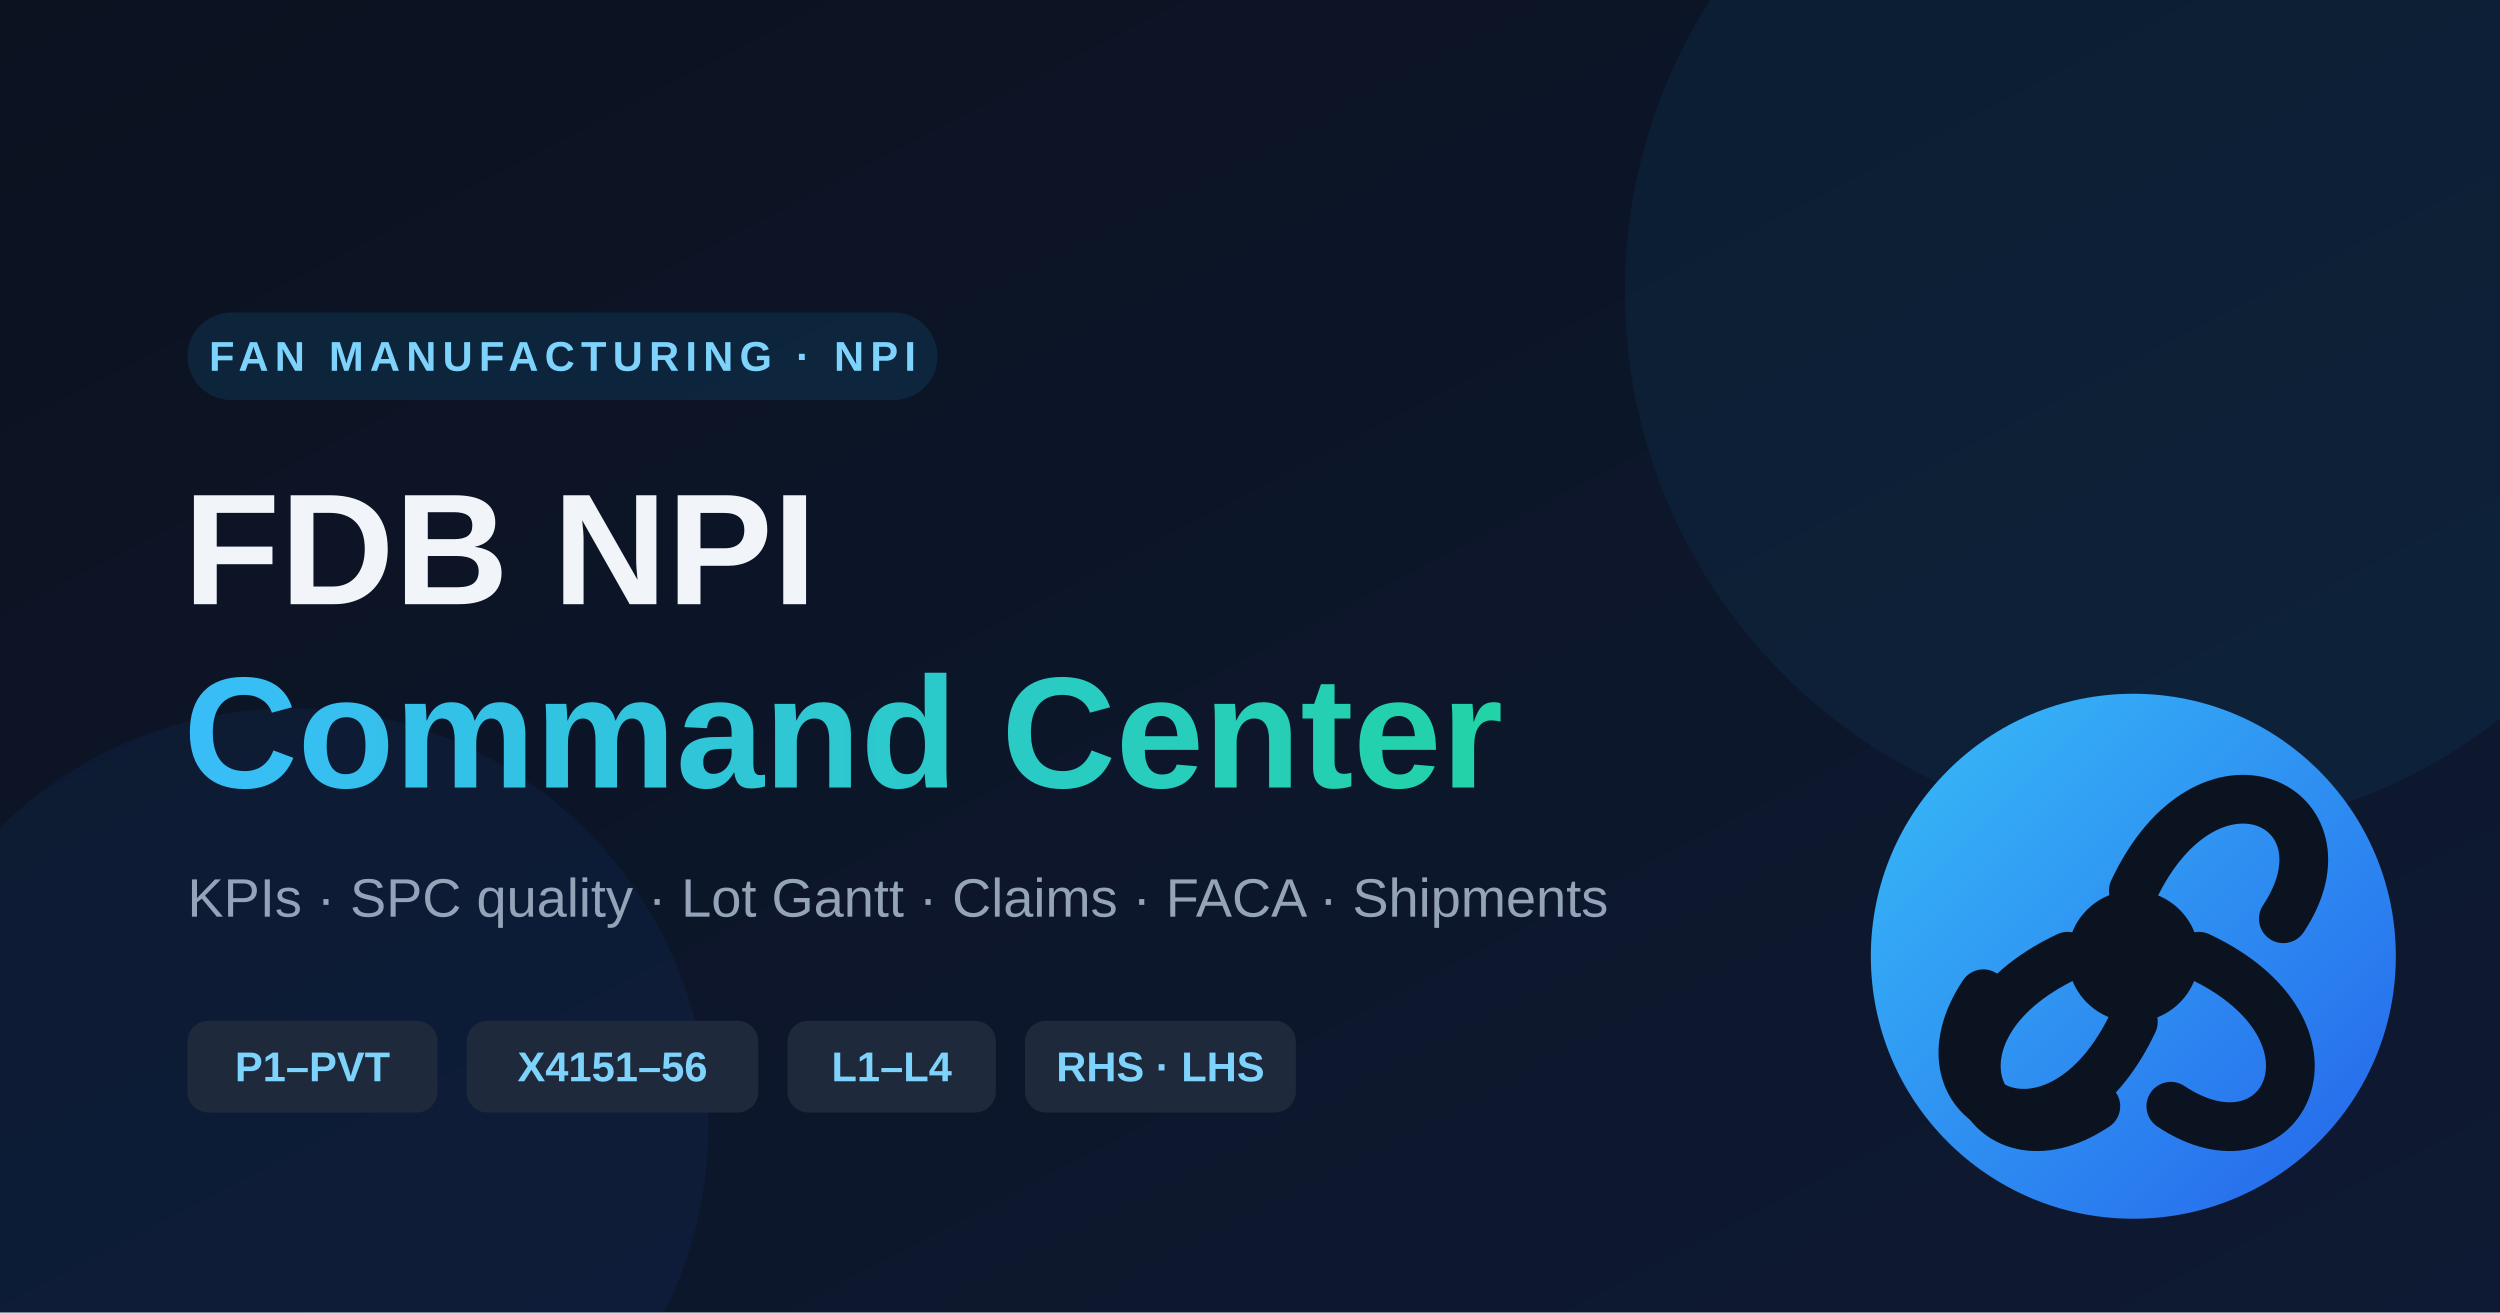
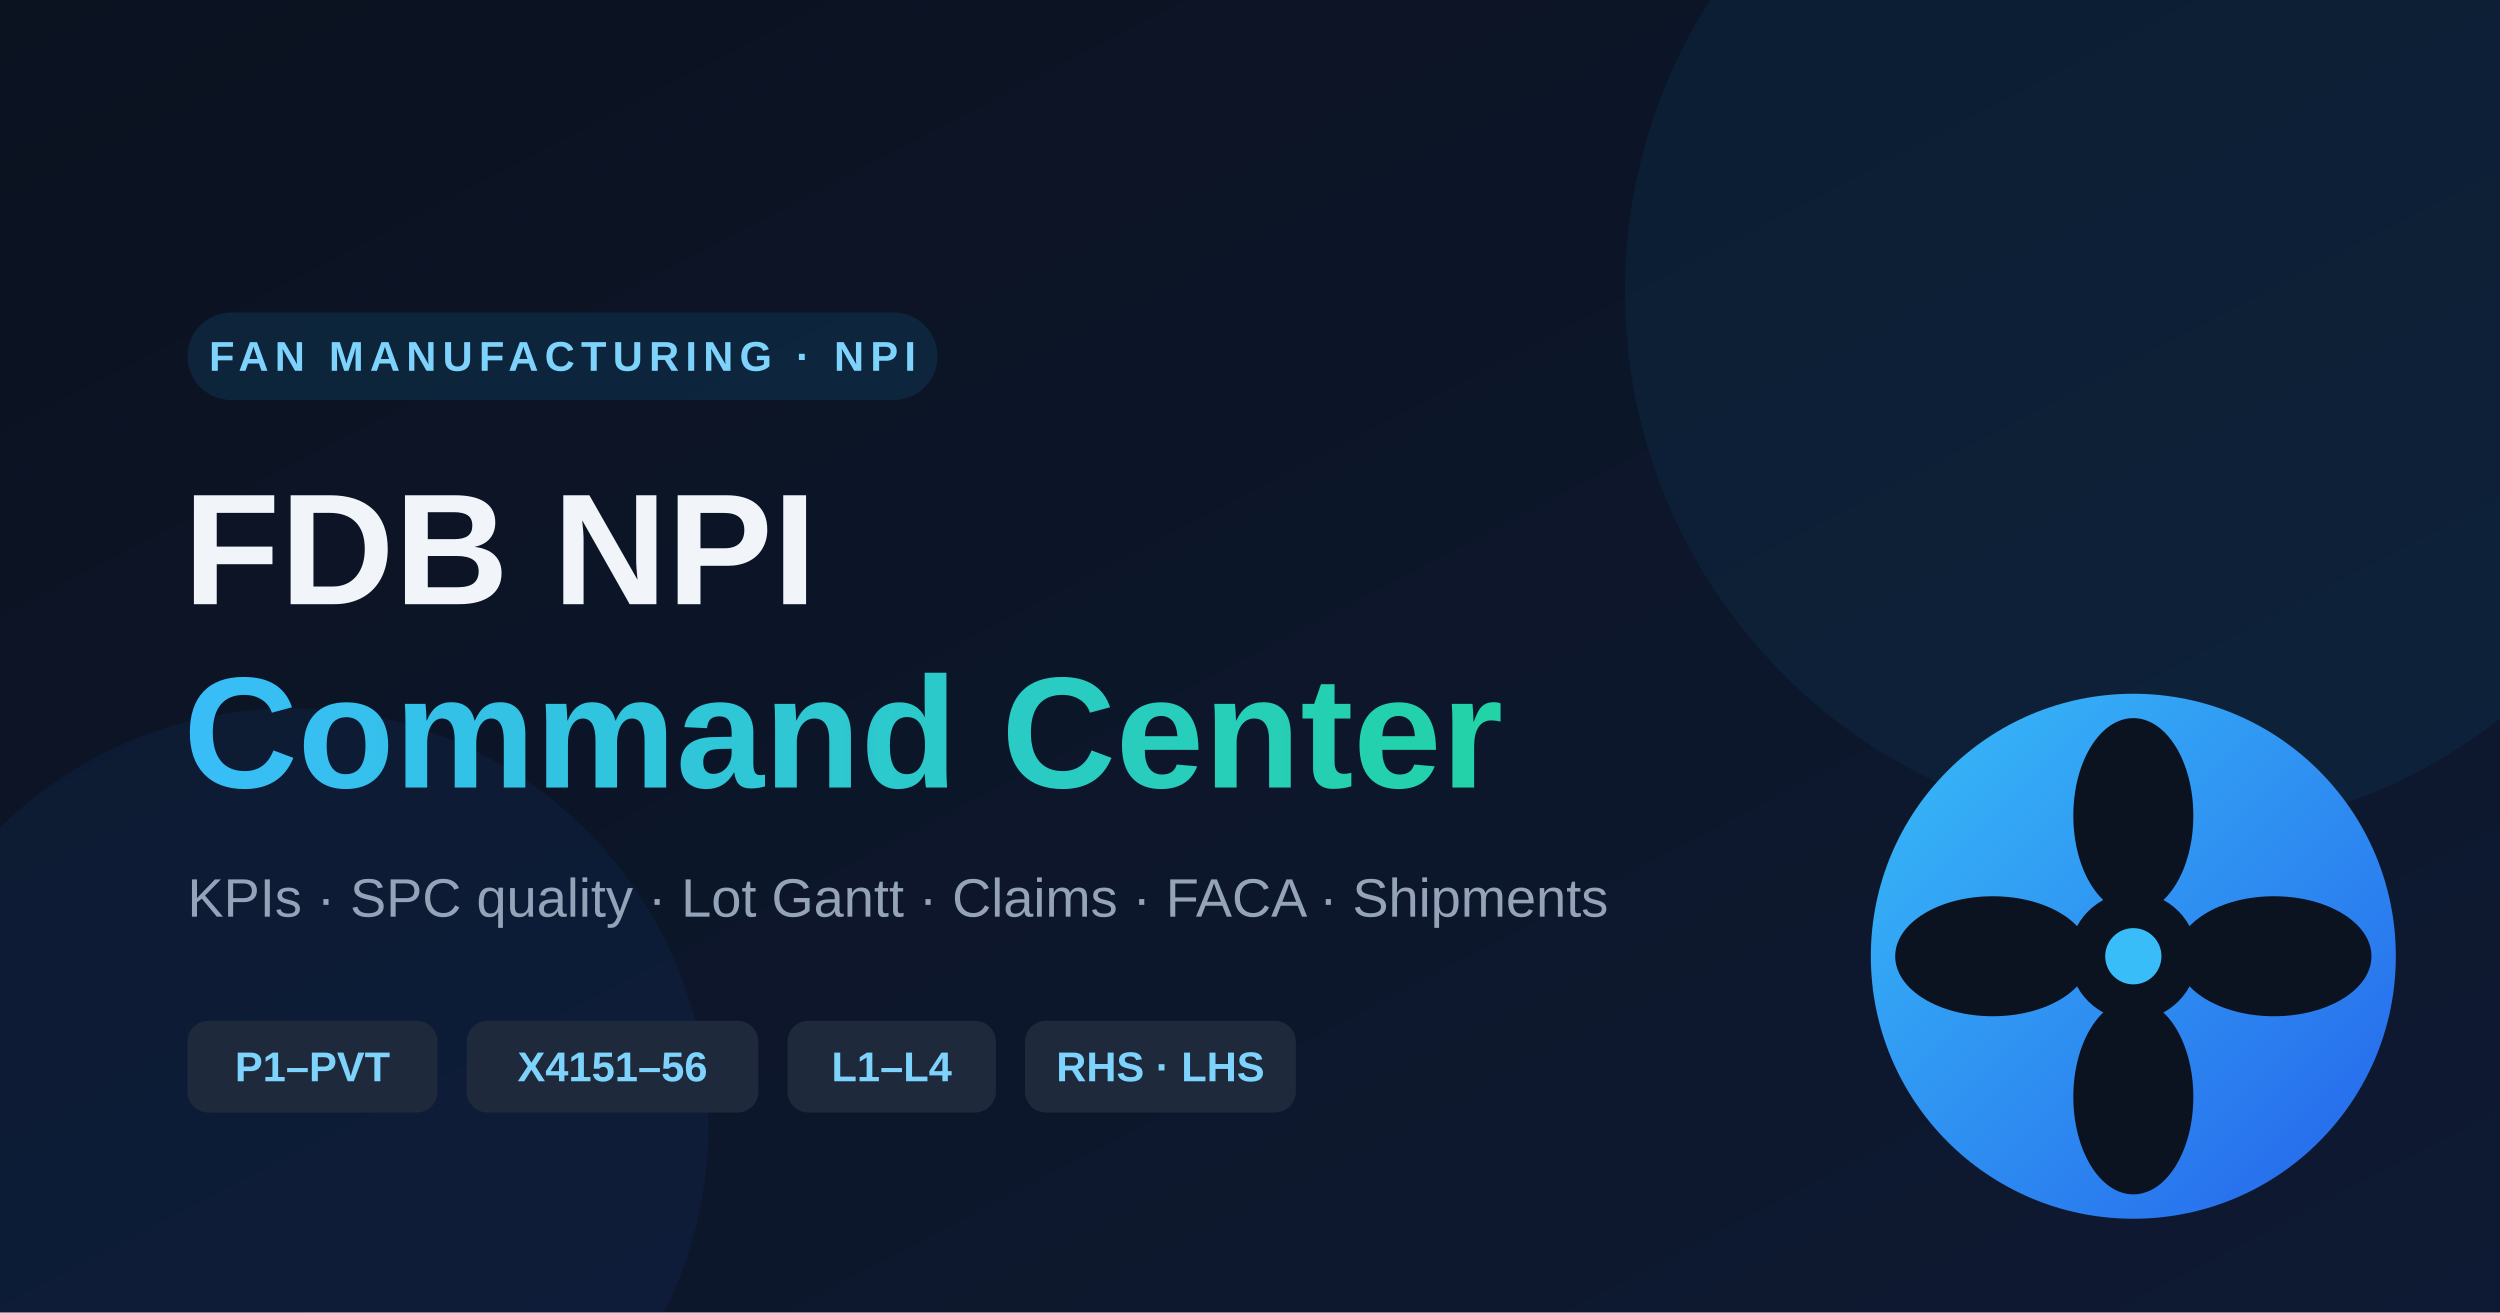
<svg xmlns="http://www.w3.org/2000/svg" width="1200" height="630" viewBox="0 0 1200 630">
  <defs>
    <linearGradient id="bg" x1="0" y1="0" x2="1" y2="1">
      <stop offset="0" stop-color="#0b1220" />
      <stop offset="1" stop-color="#0e1a33" />
    </linearGradient>
    <linearGradient id="fan" x1="0" y1="0" x2="1" y2="1">
      <stop offset="0" stop-color="#38bdf8" />
      <stop offset="1" stop-color="#2563eb" />
    </linearGradient>
    <linearGradient id="accent" x1="0" y1="0" x2="1" y2="0">
      <stop offset="0" stop-color="#38bdf8" />
      <stop offset="1" stop-color="#22d3a7" />
    </linearGradient>
  </defs>
  <rect width="1200" height="630" fill="url(#bg)" />
  <circle cx="1040" cy="140" r="260" fill="#0ea5e9" opacity="0.06" />
  <circle cx="140" cy="540" r="200" fill="#2563eb" opacity="0.07" />
  <g transform="translate(880,315) scale(9)">
    <circle cx="16" cy="16" r="14" fill="url(#fan)" />
-     <circle cx="16" cy="16" r="3.5" fill="#0b1220" />
-     <g fill="none" stroke="#0b1220" stroke-width="2.6" stroke-linecap="round">
-       <path d="M16 12.5 C 20 4, 28 8, 24 14" />
-       <path d="M19.5 16 C 28 20, 24 28, 18 24" />
-       <path d="M12.5 16 C 4 20, 8 28, 14 24" />
-       <path d="M16 19.5 C 12 28, 4 24, 8 18" />
+     <g fill="#0b1220">
+       <ellipse cx="16" cy="8.5" rx="3.2" ry="5.2" />
+       <ellipse cx="16" cy="8.5" rx="3.2" ry="5.2" transform="rotate(90 16 16)" />
+       <ellipse cx="16" cy="8.5" rx="3.2" ry="5.2" transform="rotate(180 16 16)" />
+       <ellipse cx="16" cy="8.5" rx="3.2" ry="5.2" transform="rotate(270 16 16)" />
    </g>
+     <circle cx="16" cy="16" r="3.4" fill="#0b1220" />
+     <circle cx="16" cy="16" r="1.5" fill="#38bdf8" />
  </g>
  <rect x="90" y="150" width="360" height="42" rx="21" fill="#0ea5e9" opacity="0.12" />
  <text x="270" y="178" font-family="Segoe UI, Arial, sans-serif" font-size="20" font-weight="600" fill="#7dd3fc" text-anchor="middle" letter-spacing="3">FAN MANUFACTURING · NPI</text>
  <text x="88" y="290" font-family="Segoe UI, Arial, sans-serif" font-size="76" font-weight="800" fill="#f1f5f9">FDB NPI</text>
  <text x="88" y="378" font-family="Segoe UI, Arial, sans-serif" font-size="76" font-weight="800" fill="url(#accent)">Command Center</text>
  <text x="90" y="440" font-family="Segoe UI, Arial, sans-serif" font-size="26" fill="#94a3b8">KPIs · SPC quality · Lot Gantt · Claims · FACA · Shipments</text>
  <g font-family="Segoe UI, Arial, sans-serif" font-size="20" font-weight="600">
    <rect x="90" y="490" width="120" height="44" rx="10" fill="#1e293b" />
    <text x="150" y="519" fill="#7dd3fc" text-anchor="middle">P1–PVT</text>
    <rect x="224" y="490" width="140" height="44" rx="10" fill="#1e293b" />
    <text x="294" y="519" fill="#7dd3fc" text-anchor="middle">X4151–56</text>
    <rect x="378" y="490" width="100" height="44" rx="10" fill="#1e293b" />
    <text x="428" y="519" fill="#7dd3fc" text-anchor="middle">L1–L4</text>
    <rect x="492" y="490" width="130" height="44" rx="10" fill="#1e293b" />
    <text x="557" y="519" fill="#7dd3fc" text-anchor="middle">RHS · LHS</text>
  </g>
</svg>
